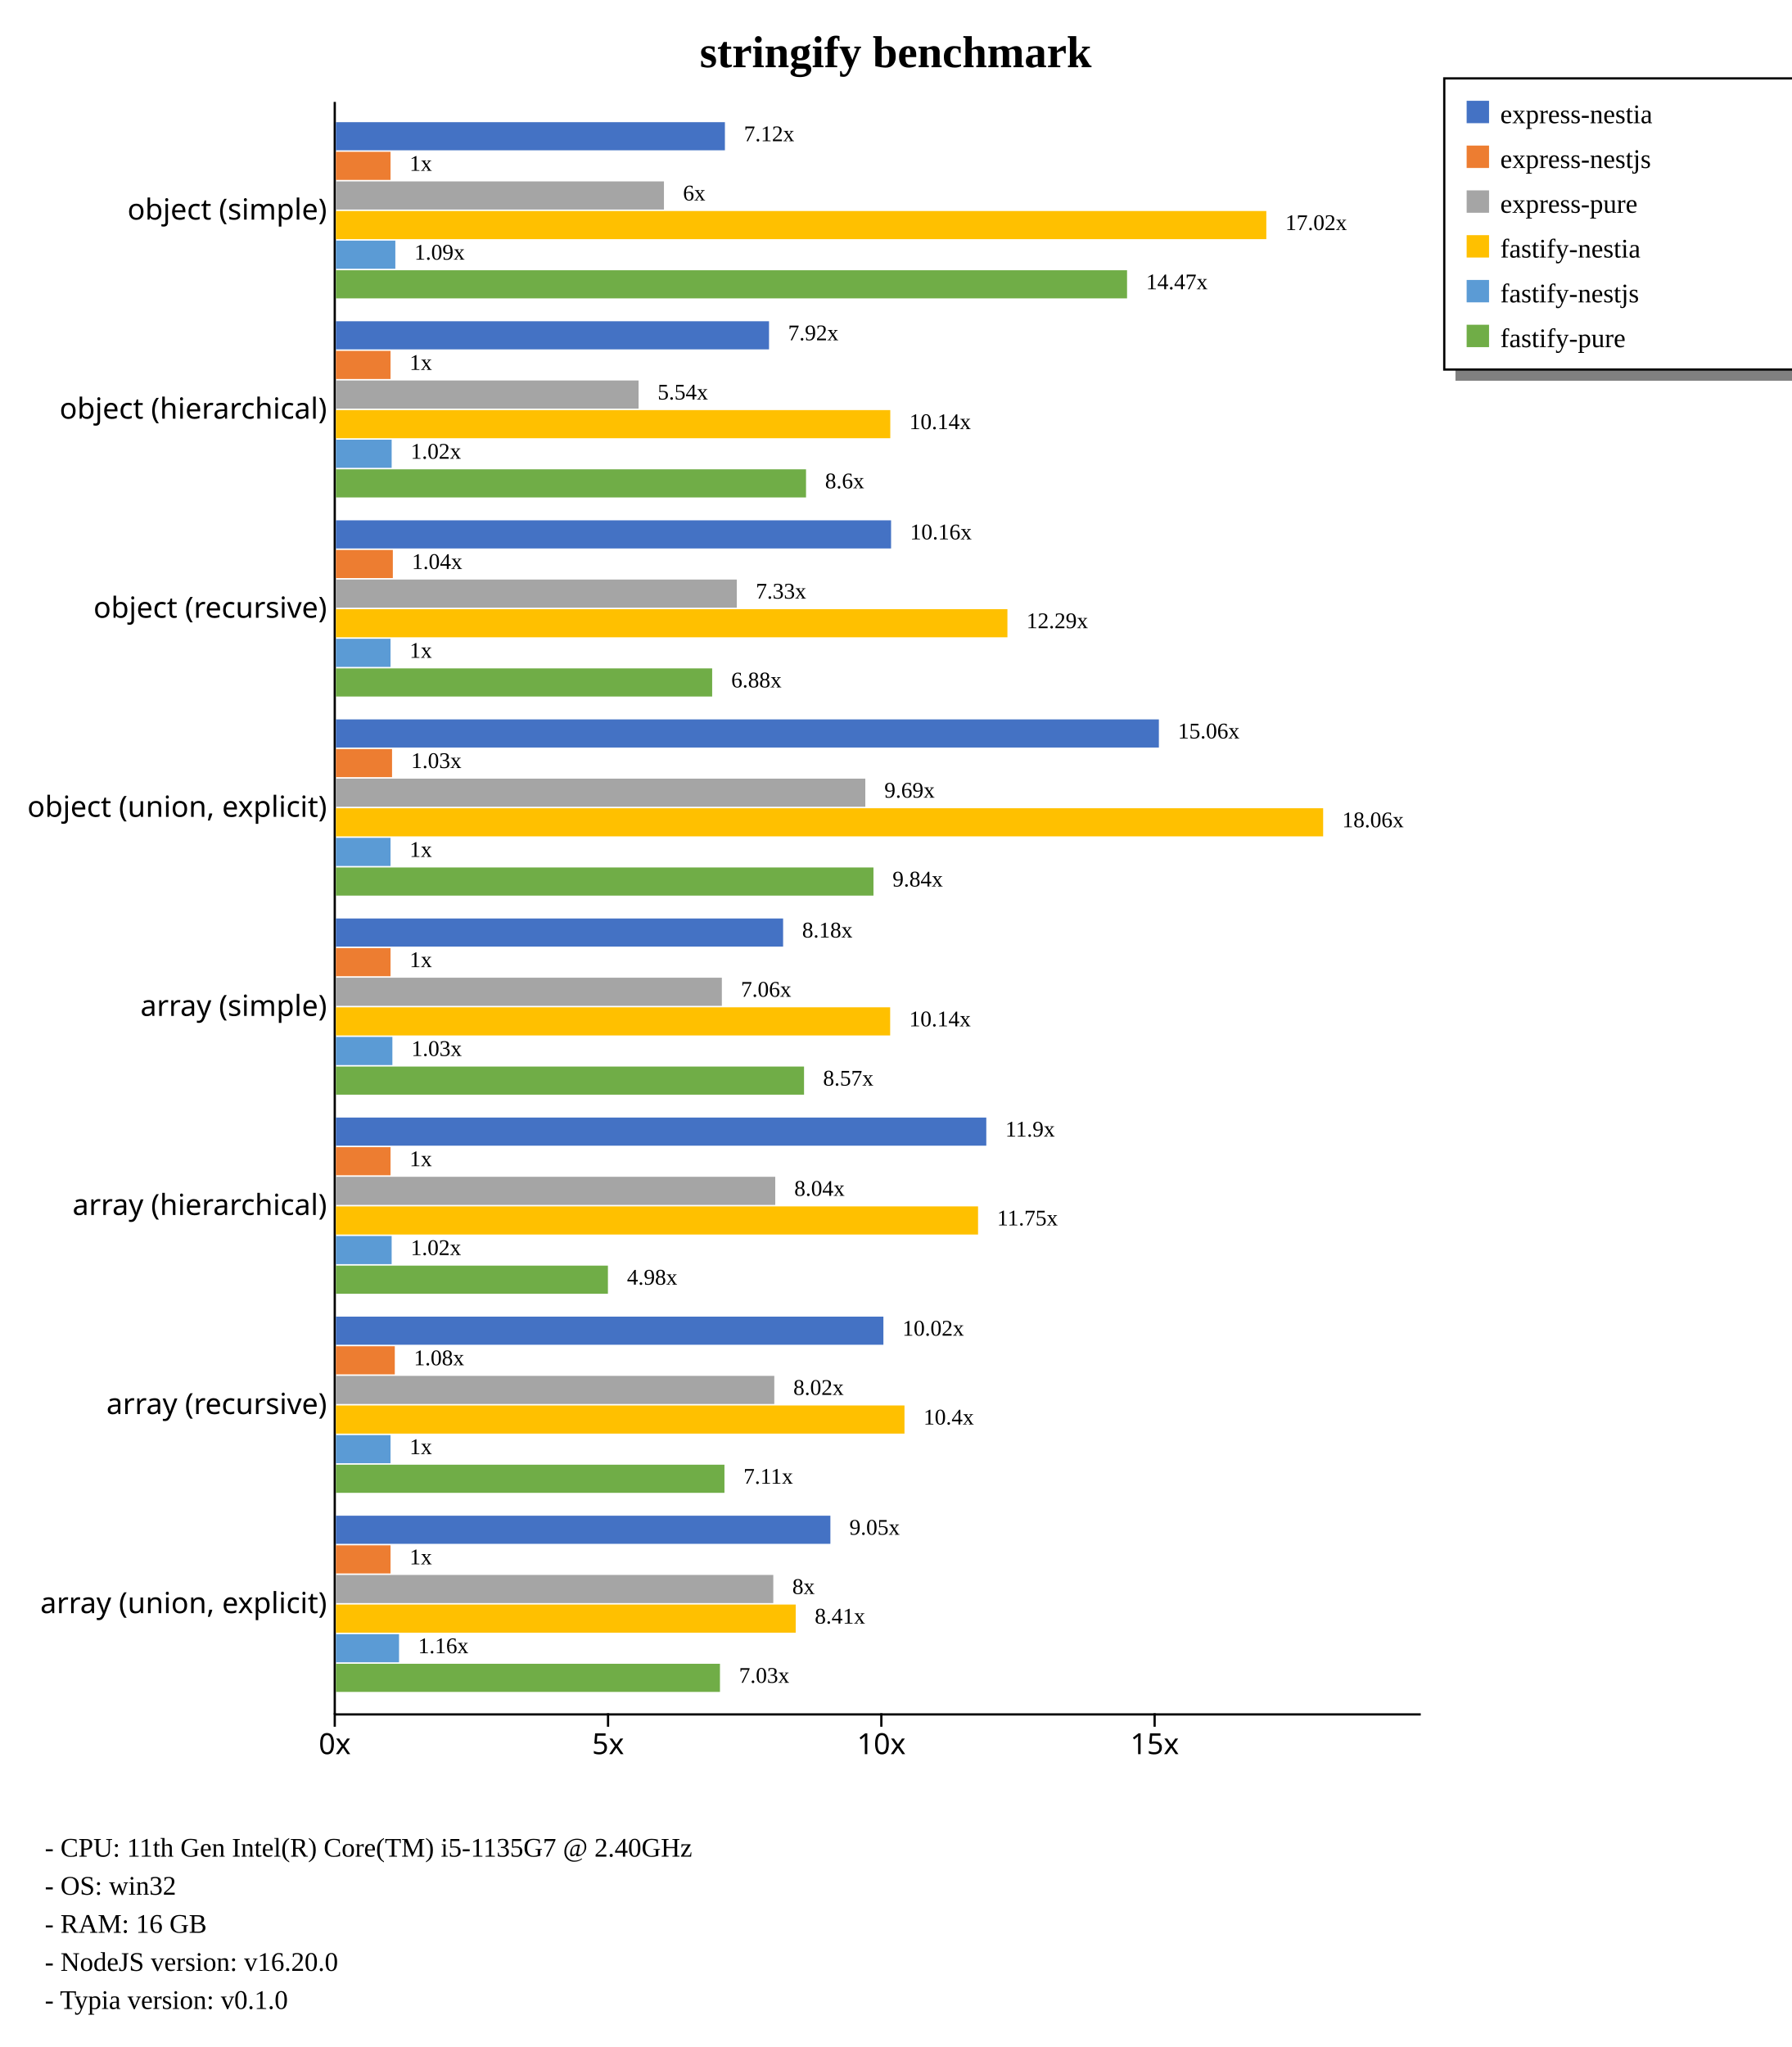
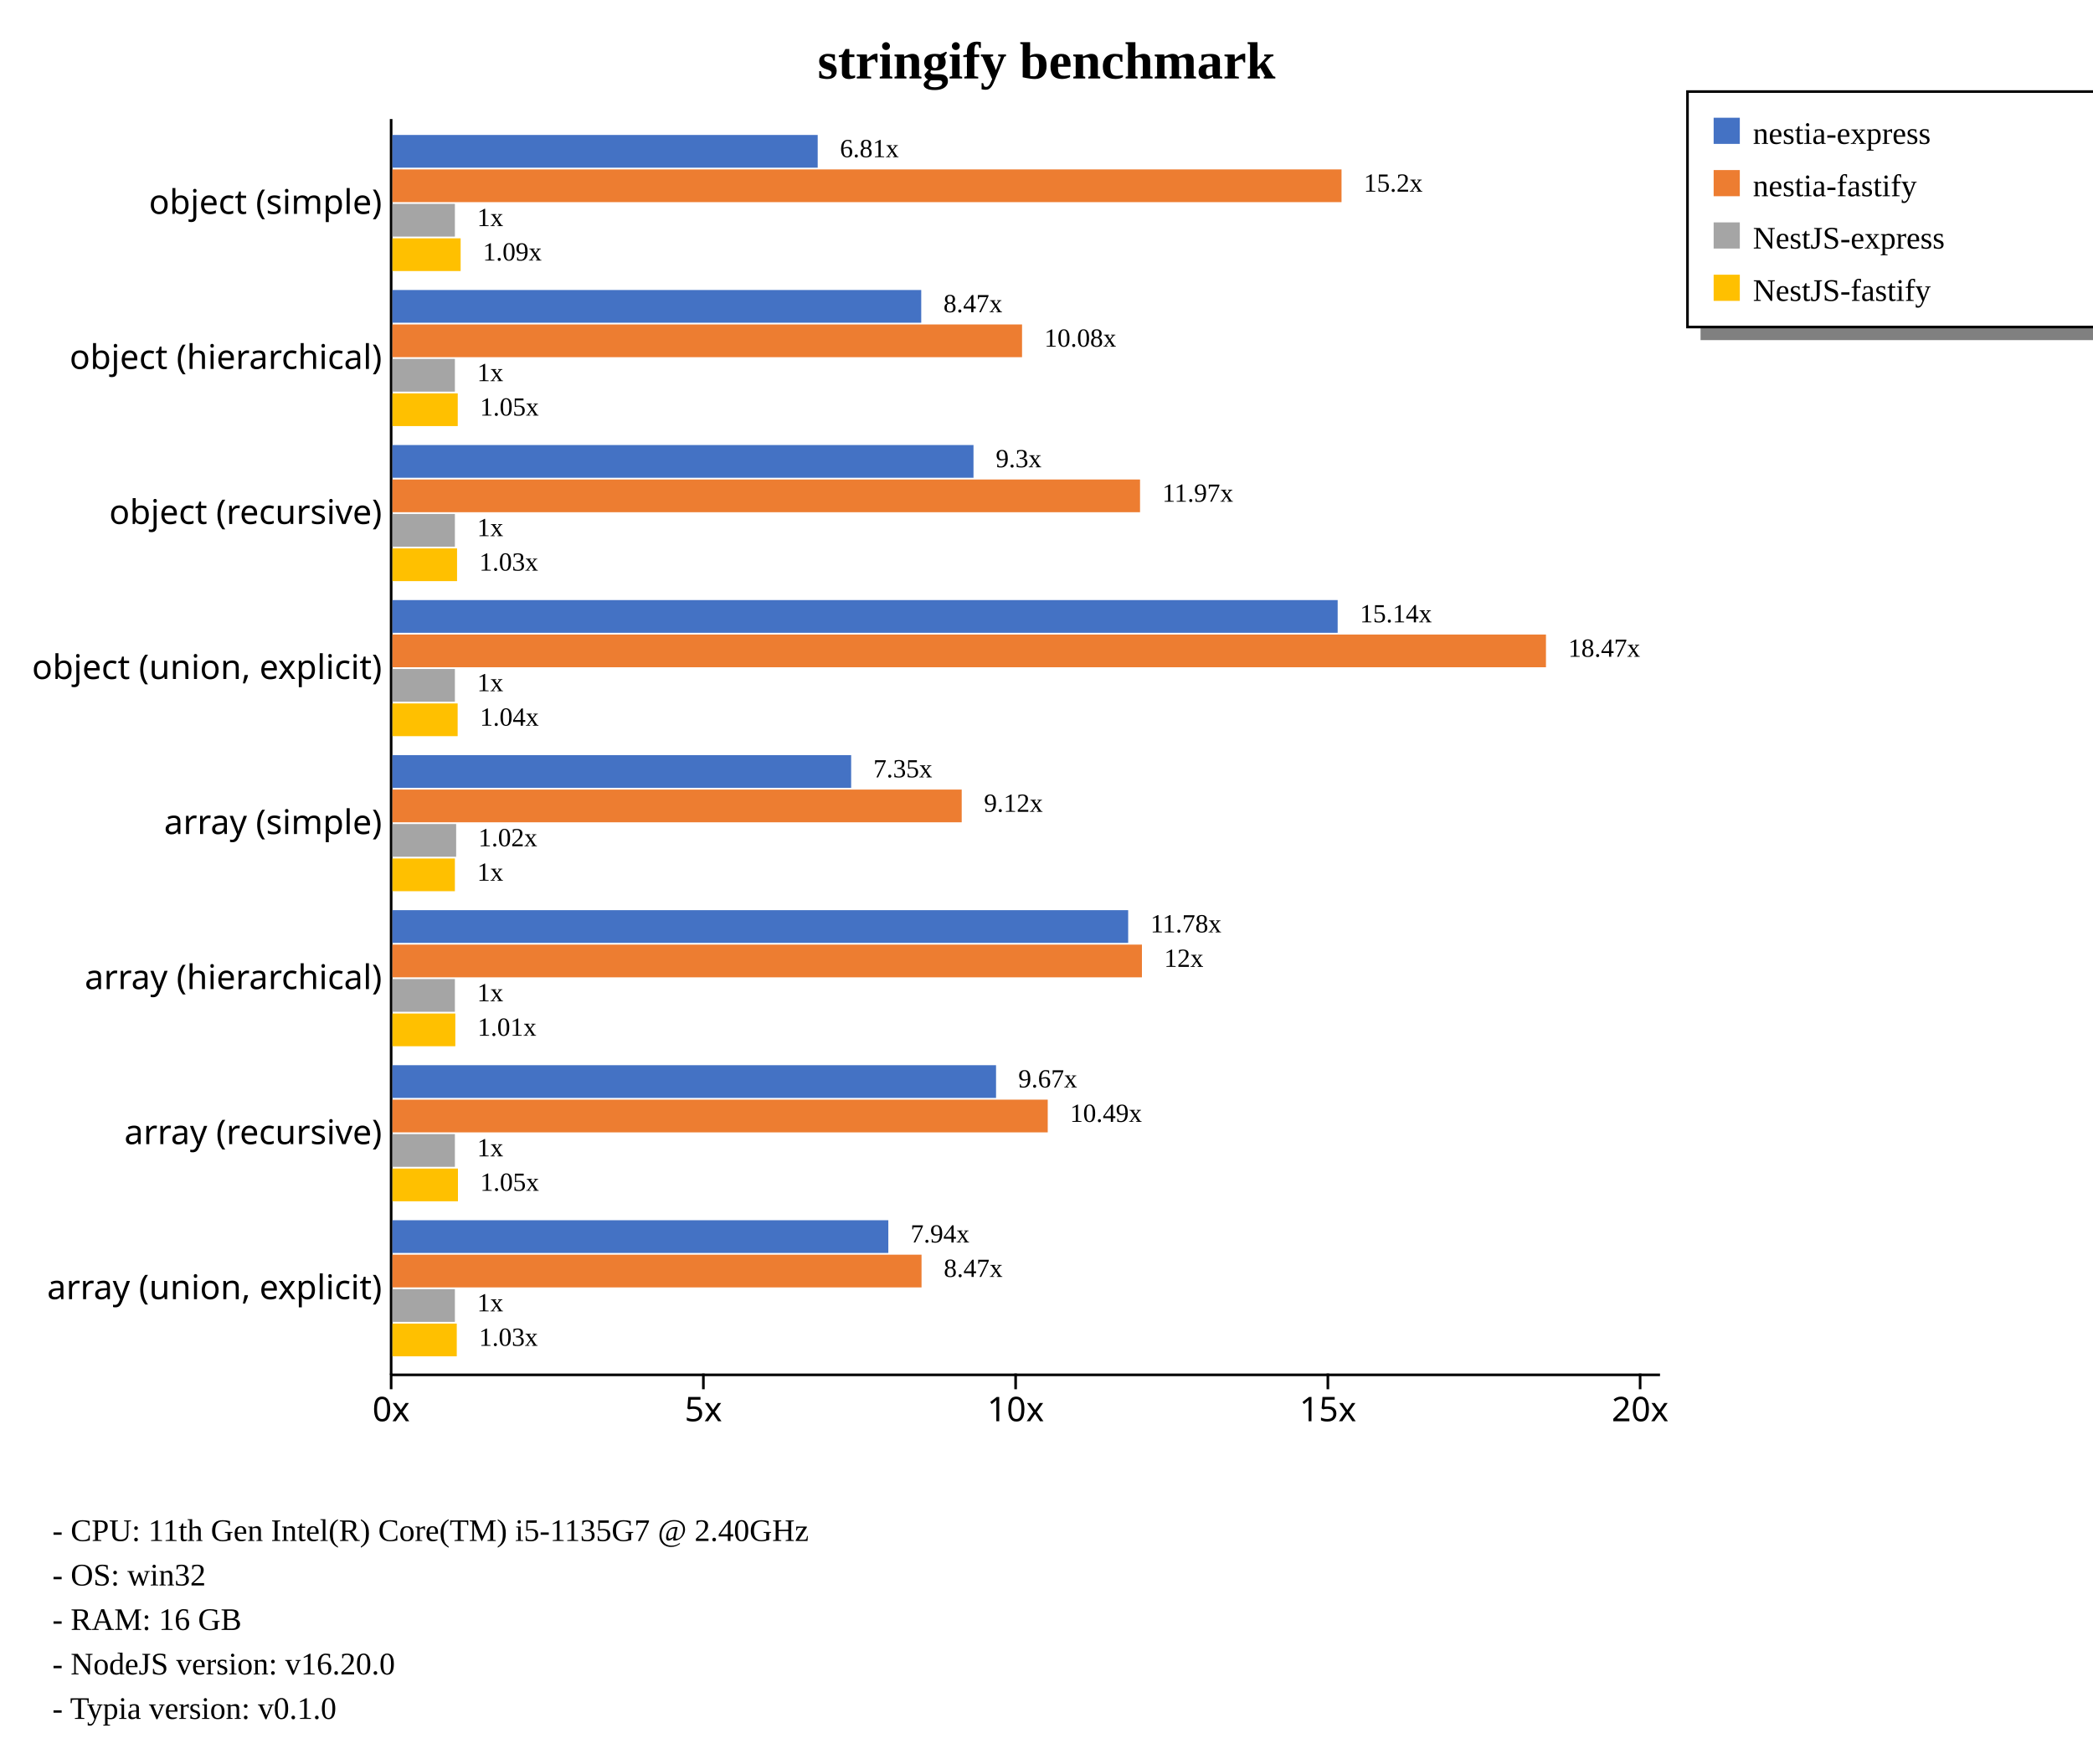
- <svg xmlns="http://www.w3.org/2000/svg" width="800" height="914" style="background-color: white;">
+ <svg xmlns="http://www.w3.org/2000/svg" width="800" height="674" style="background-color: white;">
  <g class="y axis" transform="translate(149,45)" fill="none" font-size="10" font-family="sans-serif" text-anchor="end" style="font-size: 13px;">
-     <path class="domain" stroke="currentColor" d="M0.5,0.5V720.5" />
-     <g class="tick" opacity="1" transform="translate(0,48.88889)" style="font-size: 13px;">
+     <path class="domain" stroke="currentColor" d="M0.5,0.5V480.5" />
+     <g class="tick" opacity="1" transform="translate(0,32.59259)" style="font-size: 13px;">
      <line stroke="currentColor" x2="0" />
      <text fill="currentColor" x="-3" dy="0.32em">object (simple)    </text>
    </g>
-     <g class="tick" opacity="1" transform="translate(0,137.7778)" style="font-size: 13px;">
+     <g class="tick" opacity="1" transform="translate(0,91.85185)" style="font-size: 13px;">
      <line stroke="currentColor" x2="0" />
      <text fill="currentColor" x="-3" dy="0.32em">object (hierarchical)    </text>
    </g>
-     <g class="tick" opacity="1" transform="translate(0,226.6667)" style="font-size: 13px;">
+     <g class="tick" opacity="1" transform="translate(0,151.1111)" style="font-size: 13px;">
      <line stroke="currentColor" x2="0" />
      <text fill="currentColor" x="-3" dy="0.32em">object (recursive)    </text>
    </g>
-     <g class="tick" opacity="1" transform="translate(0,315.5556)" style="font-size: 13px;">
+     <g class="tick" opacity="1" transform="translate(0,210.3704)" style="font-size: 13px;">
      <line stroke="currentColor" x2="0" />
      <text fill="currentColor" x="-3" dy="0.32em">object (union, explicit)    </text>
    </g>
-     <g class="tick" opacity="1" transform="translate(0,404.4444)" style="font-size: 13px;">
+     <g class="tick" opacity="1" transform="translate(0,269.6296)" style="font-size: 13px;">
      <line stroke="currentColor" x2="0" />
      <text fill="currentColor" x="-3" dy="0.32em">array (simple)    </text>
    </g>
-     <g class="tick" opacity="1" transform="translate(0,493.3333)" style="font-size: 13px;">
+     <g class="tick" opacity="1" transform="translate(0,328.8889)" style="font-size: 13px;">
      <line stroke="currentColor" x2="0" />
      <text fill="currentColor" x="-3" dy="0.32em">array (hierarchical)    </text>
    </g>
-     <g class="tick" opacity="1" transform="translate(0,582.2222)" style="font-size: 13px;">
+     <g class="tick" opacity="1" transform="translate(0,388.1481)" style="font-size: 13px;">
      <line stroke="currentColor" x2="0" />
      <text fill="currentColor" x="-3" dy="0.32em">array (recursive)    </text>
    </g>
-     <g class="tick" opacity="1" transform="translate(0,671.1111)" style="font-size: 13px;">
+     <g class="tick" opacity="1" transform="translate(0,447.4074)" style="font-size: 13px;">
      <line stroke="currentColor" x2="0" />
      <text fill="currentColor" x="-3" dy="0.32em">array (union, explicit)    </text>
    </g>
  </g>
-   <g class="x axis" transform="translate(149,765)" fill="none" font-size="10" font-family="sans-serif" text-anchor="middle" style="font-size: 13px;">
+   <g class="x axis" transform="translate(149,525)" fill="none" font-size="10" font-family="sans-serif" text-anchor="middle" style="font-size: 13px;">
    <path class="domain" stroke="currentColor" d="M0.5,0.5H485.5" />
    <g class="tick" opacity="1" transform="translate(0.5,0)" style="font-size: 13px;">
      <line stroke="currentColor" y2="6" />
      <text fill="currentColor" y="9" dy="0.71em">0x</text>
    </g>
-     <g class="tick" opacity="1" transform="translate(122.5502,0)" style="font-size: 13px;">
+     <g class="tick" opacity="1" transform="translate(119.8496,0)" style="font-size: 13px;">
      <line stroke="currentColor" y2="6" />
      <text fill="currentColor" y="9" dy="0.71em">5x</text>
    </g>
-     <g class="tick" opacity="1" transform="translate(244.6005,0)" style="font-size: 13px;">
+     <g class="tick" opacity="1" transform="translate(239.1991,0)" style="font-size: 13px;">
      <line stroke="currentColor" y2="6" />
      <text fill="currentColor" y="9" dy="0.71em">10x</text>
    </g>
-     <g class="tick" opacity="1" transform="translate(366.6507,0)" style="font-size: 13px;">
+     <g class="tick" opacity="1" transform="translate(358.5487,0)" style="font-size: 13px;">
      <line stroke="currentColor" y2="6" />
      <text fill="currentColor" y="9" dy="0.71em">15x</text>
    </g>
+     <g class="tick" opacity="1" transform="translate(477.8982,0)" style="font-size: 13px;">
+       <line stroke="currentColor" y2="6" />
+       <text fill="currentColor" y="9" dy="0.71em">20x</text>
+     </g>
  </g>
  <text transform="translate(400, 30)" style="text-anchor: middle; font-size: 20px; font-weight: bold;">stringify benchmark</text>
-   <rect x="650" y="165" width="230" height="5" fill="gray" />
-   <rect x="645" y="35" width="230" height="130" fill="none" stroke="black" />
+   <rect x="650" y="125" width="230" height="5" fill="gray" />
+   <rect x="645" y="35" width="230" height="90" fill="none" stroke="black" />
  <rect x="655" y="45" width="10" height="10" style="fill: #4472c4;" />
-   <text x="670" y="55" style="font-size: 12px;">express-nestia</text>
+   <text x="670" y="55" style="font-size: 12px;">nestia-express</text>
  <rect x="655" y="65" width="10" height="10" style="fill: #ed7d31;" />
-   <text x="670" y="75" style="font-size: 12px;">express-nestjs</text>
+   <text x="670" y="75" style="font-size: 12px;">nestia-fastify</text>
  <rect x="655" y="85" width="10" height="10" style="fill: #a5a5a5;" />
-   <text x="670" y="95" style="font-size: 12px;">express-pure</text>
+   <text x="670" y="95" style="font-size: 12px;">NestJS-express</text>
  <rect x="655" y="105" width="10" height="10" style="fill: #ffc000;" />
-   <text x="670" y="115" style="font-size: 12px;">fastify-nestia</text>
-   <rect x="655" y="125" width="10" height="10" style="fill: #5b9bd5;" />
-   <text x="670" y="135" style="font-size: 12px;">fastify-nestjs</text>
-   <rect x="655" y="145" width="10" height="10" style="fill: #70ad47;" />
-   <text x="670" y="155" style="font-size: 12px;">fastify-pure</text>
-   <text x="20" y="829" style="font-size: 12px;">  - CPU: 11th Gen Intel(R) Core(TM) i5-1135G7 @ 2.40GHz</text>
-   <text x="20" y="846" style="font-size: 12px;">  - OS: win32</text>
-   <text x="20" y="863" style="font-size: 12px;">  - RAM: 16 GB</text>
-   <text x="20" y="880" style="font-size: 12px;">  - NodeJS version: v16.20.0</text>
-   <text x="20" y="897" style="font-size: 12px;">  - Typia version: v0.1.0</text>
+   <text x="670" y="115" style="font-size: 12px;">NestJS-fastify</text>
+   <text x="20" y="589" style="font-size: 12px;">  - CPU: 11th Gen Intel(R) Core(TM) i5-1135G7 @ 2.40GHz</text>
+   <text x="20" y="606" style="font-size: 12px;">  - OS: win32</text>
+   <text x="20" y="623" style="font-size: 12px;">  - RAM: 16 GB</text>
+   <text x="20" y="640" style="font-size: 12px;">  - NodeJS version: v16.20.0</text>
+   <text x="20" y="657" style="font-size: 12px;">  - Typia version: v0.1.0</text>
  <g style="font-size: 13px;">
    <g style="font-size: 13px;">
-       <rect x="150" y="54.55" width="173.743" height="12.562" fill="#4472c4" />
-       <rect x="150" y="67.773" width="24.41" height="12.562" fill="#ed7d31" />
-       <rect x="150" y="80.996" width="146.516" height="12.562" fill="#a5a5a5" />
-       <rect x="150" y="94.219" width="415.527" height="12.562" fill="#ffc000" />
-       <rect x="150" y="107.443" width="26.556" height="12.562" fill="#5b9bd5" />
-       <rect x="150" y="120.666" width="353.334" height="12.562" fill="#70ad47" />
-       <text class="label" x="332.243" y="63.05" font-size="10px">7.12x</text>
-       <text class="label" x="182.91" y="76.273" font-size="10px">1x</text>
-       <text class="label" x="305.016" y="89.496" font-size="10px">6x</text>
-       <text class="label" x="574.027" y="102.719" font-size="10px">17.02x</text>
-       <text class="label" x="185.056" y="115.943" font-size="10px">1.09x</text>
-       <text class="label" x="511.834" y="129.166" font-size="10px">14.47x</text>
-       <text class="label" x="328.743" y="64.55" font-size="8px" />
-       <text class="label" x="179.41" y="77.773" font-size="8px" />
-       <text class="label" x="301.516" y="90.996" font-size="8px" />
-       <text class="label" x="570.527" y="104.219" font-size="8px" />
-       <text class="label" x="181.556" y="117.443" font-size="8px" />
-       <text class="label" x="508.334" y="130.666" font-size="8px" />
+       <rect x="150" y="51.584" width="162.545" height="12.51" fill="#4472c4" />
+       <rect x="150" y="64.753" width="362.767" height="12.51" fill="#ed7d31" />
+       <rect x="150" y="77.922" width="23.87" height="12.51" fill="#a5a5a5" />
+       <rect x="150" y="91.091" width="26.068" height="12.51" fill="#ffc000" />
+       <text class="label" x="321.045" y="60.084" font-size="10px">6.81x</text>
+       <text class="label" x="521.267" y="73.253" font-size="10px">15.2x</text>
+       <text class="label" x="182.37" y="86.422" font-size="10px">1x</text>
+       <text class="label" x="184.568" y="99.591" font-size="10px">1.09x</text>
+       <text class="label" x="317.545" y="61.584" font-size="8px" />
+       <text class="label" x="517.767" y="74.753" font-size="8px" />
+       <text class="label" x="178.87" y="87.922" font-size="8px" />
+       <text class="label" x="181.068" y="101.091" font-size="8px" />
    </g>
    <g style="font-size: 13px;">
-       <rect x="150" y="143.439" width="193.443" height="12.562" fill="#4472c4" />
-       <rect x="150" y="156.662" width="24.41" height="12.562" fill="#ed7d31" />
-       <rect x="150" y="169.885" width="135.185" height="12.562" fill="#a5a5a5" />
-       <rect x="150" y="183.108" width="247.593" height="12.562" fill="#ffc000" />
-       <rect x="150" y="196.331" width="24.913" height="12.562" fill="#5b9bd5" />
-       <rect x="150" y="209.555" width="209.967" height="12.562" fill="#70ad47" />
-       <text class="label" x="351.943" y="151.939" font-size="10px">7.92x</text>
-       <text class="label" x="182.91" y="165.162" font-size="10px">1x</text>
-       <text class="label" x="293.685" y="178.385" font-size="10px">5.54x</text>
-       <text class="label" x="406.093" y="191.608" font-size="10px">10.14x</text>
-       <text class="label" x="183.413" y="204.831" font-size="10px">1.02x</text>
-       <text class="label" x="368.467" y="218.055" font-size="10px">8.6x</text>
-       <text class="label" x="348.443" y="153.439" font-size="8px" />
-       <text class="label" x="179.41" y="166.662" font-size="8px" />
-       <text class="label" x="290.185" y="179.885" font-size="8px" />
-       <text class="label" x="402.593" y="193.108" font-size="8px" />
-       <text class="label" x="179.913" y="206.331" font-size="8px" />
-       <text class="label" x="364.967" y="219.555" font-size="8px" />
+       <rect x="150" y="110.844" width="202.119" height="12.51" fill="#4472c4" />
+       <rect x="150" y="124.012" width="240.655" height="12.51" fill="#ed7d31" />
+       <rect x="150" y="137.181" width="23.87" height="12.51" fill="#a5a5a5" />
+       <rect x="150" y="150.35" width="24.961" height="12.51" fill="#ffc000" />
+       <text class="label" x="360.619" y="119.344" font-size="10px">8.47x</text>
+       <text class="label" x="399.155" y="132.512" font-size="10px">10.08x</text>
+       <text class="label" x="182.37" y="145.681" font-size="10px">1x</text>
+       <text class="label" x="183.461" y="158.85" font-size="10px">1.05x</text>
+       <text class="label" x="357.119" y="120.844" font-size="8px" />
+       <text class="label" x="395.655" y="134.012" font-size="8px" />
+       <text class="label" x="178.87" y="147.181" font-size="8px" />
+       <text class="label" x="179.961" y="160.35" font-size="8px" />
    </g>
    <g style="font-size: 13px;">
-       <rect x="150" y="232.328" width="247.95" height="12.562" fill="#4472c4" />
-       <rect x="150" y="245.551" width="25.439" height="12.562" fill="#ed7d31" />
-       <rect x="150" y="258.774" width="179.045" height="12.562" fill="#a5a5a5" />
-       <rect x="150" y="271.997" width="299.909" height="12.562" fill="#ffc000" />
-       <rect x="150" y="285.22" width="24.41" height="12.562" fill="#5b9bd5" />
-       <rect x="150" y="298.444" width="168.049" height="12.562" fill="#70ad47" />
-       <text class="label" x="406.45" y="240.828" font-size="10px">10.16x</text>
-       <text class="label" x="183.939" y="254.051" font-size="10px">1.04x</text>
-       <text class="label" x="337.545" y="267.274" font-size="10px">7.33x</text>
-       <text class="label" x="458.409" y="280.497" font-size="10px">12.29x</text>
-       <text class="label" x="182.91" y="293.72" font-size="10px">1x</text>
-       <text class="label" x="326.549" y="306.944" font-size="10px">6.88x</text>
-       <text class="label" x="402.95" y="242.328" font-size="8px" />
-       <text class="label" x="180.439" y="255.551" font-size="8px" />
-       <text class="label" x="334.045" y="268.774" font-size="8px" />
-       <text class="label" x="454.909" y="281.997" font-size="8px" />
-       <text class="label" x="179.41" y="295.22" font-size="8px" />
-       <text class="label" x="323.049" y="308.444" font-size="8px" />
+       <rect x="150" y="170.103" width="222.096" height="12.51" fill="#4472c4" />
+       <rect x="150" y="183.272" width="285.752" height="12.51" fill="#ed7d31" />
+       <rect x="150" y="196.44" width="23.87" height="12.51" fill="#a5a5a5" />
+       <rect x="150" y="209.609" width="24.696" height="12.51" fill="#ffc000" />
+       <text class="label" x="380.596" y="178.603" font-size="10px">9.3x</text>
+       <text class="label" x="444.252" y="191.772" font-size="10px">11.97x</text>
+       <text class="label" x="182.37" y="204.94" font-size="10px">1x</text>
+       <text class="label" x="183.196" y="218.109" font-size="10px">1.03x</text>
+       <text class="label" x="377.096" y="180.103" font-size="8px" />
+       <text class="label" x="440.752" y="193.272" font-size="8px" />
+       <text class="label" x="178.87" y="206.44" font-size="8px" />
+       <text class="label" x="179.696" y="219.609" font-size="8px" />
    </g>
    <g style="font-size: 13px;">
-       <rect x="150" y="321.217" width="367.553" height="12.562" fill="#4472c4" />
-       <rect x="150" y="334.44" width="25.086" height="12.562" fill="#ed7d31" />
-       <rect x="150" y="347.663" width="236.444" height="12.562" fill="#a5a5a5" />
-       <rect x="150" y="360.886" width="440.909" height="12.562" fill="#ffc000" />
-       <rect x="150" y="374.109" width="24.41" height="12.562" fill="#5b9bd5" />
-       <rect x="150" y="387.332" width="240.084" height="12.562" fill="#70ad47" />
-       <text class="label" x="526.053" y="329.717" font-size="10px">15.06x</text>
-       <text class="label" x="183.586" y="342.94" font-size="10px">1.03x</text>
-       <text class="label" x="394.944" y="356.163" font-size="10px">9.69x</text>
-       <text class="label" x="599.409" y="369.386" font-size="10px">18.06x</text>
-       <text class="label" x="182.91" y="382.609" font-size="10px">1x</text>
-       <text class="label" x="398.584" y="395.832" font-size="10px">9.84x</text>
-       <text class="label" x="522.553" y="331.217" font-size="8px" />
-       <text class="label" x="180.086" y="344.44" font-size="8px" />
-       <text class="label" x="391.444" y="357.663" font-size="8px" />
-       <text class="label" x="595.909" y="370.886" font-size="8px" />
-       <text class="label" x="179.41" y="384.109" font-size="8px" />
-       <text class="label" x="395.084" y="397.332" font-size="8px" />
+       <rect x="150" y="229.362" width="361.291" height="12.51" fill="#4472c4" />
+       <rect x="150" y="242.531" width="440.909" height="12.51" fill="#ed7d31" />
+       <rect x="150" y="255.7" width="23.87" height="12.51" fill="#a5a5a5" />
+       <rect x="150" y="268.868" width="24.925" height="12.51" fill="#ffc000" />
+       <text class="label" x="519.791" y="237.862" font-size="10px">15.14x</text>
+       <text class="label" x="599.409" y="251.031" font-size="10px">18.47x</text>
+       <text class="label" x="182.37" y="264.2" font-size="10px">1x</text>
+       <text class="label" x="183.425" y="277.368" font-size="10px">1.04x</text>
+       <text class="label" x="516.291" y="239.362" font-size="8px" />
+       <text class="label" x="595.909" y="252.531" font-size="8px" />
+       <text class="label" x="178.87" y="265.7" font-size="8px" />
+       <text class="label" x="179.925" y="278.868" font-size="8px" />
    </g>
    <g style="font-size: 13px;">
-       <rect x="150" y="410.106" width="199.732" height="12.562" fill="#4472c4" />
-       <rect x="150" y="423.329" width="24.41" height="12.562" fill="#ed7d31" />
-       <rect x="150" y="436.552" width="172.376" height="12.562" fill="#a5a5a5" />
-       <rect x="150" y="449.775" width="247.541" height="12.562" fill="#ffc000" />
-       <rect x="150" y="462.998" width="25.236" height="12.562" fill="#5b9bd5" />
-       <rect x="150" y="476.221" width="209.079" height="12.562" fill="#70ad47" />
-       <text class="label" x="358.232" y="418.606" font-size="10px">8.18x</text>
-       <text class="label" x="182.91" y="431.829" font-size="10px">1x</text>
-       <text class="label" x="330.876" y="445.052" font-size="10px">7.06x</text>
-       <text class="label" x="406.041" y="458.275" font-size="10px">10.14x</text>
-       <text class="label" x="183.736" y="471.498" font-size="10px">1.03x</text>
-       <text class="label" x="367.579" y="484.721" font-size="10px">8.57x</text>
-       <text class="label" x="354.732" y="420.106" font-size="8px" />
-       <text class="label" x="179.41" y="433.329" font-size="8px" />
-       <text class="label" x="327.376" y="446.552" font-size="8px" />
-       <text class="label" x="402.541" y="459.775" font-size="8px" />
-       <text class="label" x="180.236" y="472.998" font-size="8px" />
-       <text class="label" x="364.079" y="486.221" font-size="8px" />
+       <rect x="150" y="288.621" width="175.332" height="12.51" fill="#4472c4" />
+       <rect x="150" y="301.79" width="217.589" height="12.51" fill="#ed7d31" />
+       <rect x="150" y="314.959" width="24.353" height="12.51" fill="#a5a5a5" />
+       <rect x="150" y="328.128" width="23.87" height="12.51" fill="#ffc000" />
+       <text class="label" x="333.832" y="297.121" font-size="10px">7.35x</text>
+       <text class="label" x="376.089" y="310.29" font-size="10px">9.12x</text>
+       <text class="label" x="182.853" y="323.459" font-size="10px">1.02x</text>
+       <text class="label" x="182.37" y="336.628" font-size="10px">1x</text>
+       <text class="label" x="330.332" y="298.621" font-size="8px" />
+       <text class="label" x="372.589" y="311.79" font-size="8px" />
+       <text class="label" x="179.353" y="324.959" font-size="8px" />
+       <text class="label" x="178.87" y="338.128" font-size="8px" />
    </g>
    <g style="font-size: 13px;">
-       <rect x="150" y="498.994" width="290.474" height="12.562" fill="#4472c4" />
-       <rect x="150" y="512.218" width="24.41" height="12.562" fill="#ed7d31" />
-       <rect x="150" y="525.441" width="196.225" height="12.562" fill="#a5a5a5" />
-       <rect x="150" y="538.664" width="286.792" height="12.562" fill="#ffc000" />
-       <rect x="150" y="551.887" width="24.91" height="12.562" fill="#5b9bd5" />
-       <rect x="150" y="565.11" width="121.495" height="12.562" fill="#70ad47" />
-       <text class="label" x="448.974" y="507.494" font-size="10px">11.9x</text>
-       <text class="label" x="182.91" y="520.718" font-size="10px">1x</text>
-       <text class="label" x="354.725" y="533.941" font-size="10px">8.04x</text>
-       <text class="label" x="445.292" y="547.164" font-size="10px">11.75x</text>
-       <text class="label" x="183.41" y="560.387" font-size="10px">1.02x</text>
-       <text class="label" x="279.995" y="573.61" font-size="10px">4.98x</text>
-       <text class="label" x="445.474" y="508.994" font-size="8px" />
-       <text class="label" x="179.41" y="522.218" font-size="8px" />
-       <text class="label" x="351.225" y="535.441" font-size="8px" />
-       <text class="label" x="441.792" y="548.664" font-size="8px" />
-       <text class="label" x="179.91" y="561.887" font-size="8px" />
-       <text class="label" x="276.495" y="575.11" font-size="8px" />
+       <rect x="150" y="347.881" width="281.218" height="12.51" fill="#4472c4" />
+       <rect x="150" y="361.049" width="286.477" height="12.51" fill="#ed7d31" />
+       <rect x="150" y="374.218" width="23.87" height="12.51" fill="#a5a5a5" />
+       <rect x="150" y="387.387" width="24.031" height="12.51" fill="#ffc000" />
+       <text class="label" x="439.718" y="356.381" font-size="10px">11.78x</text>
+       <text class="label" x="444.977" y="369.549" font-size="10px">12x</text>
+       <text class="label" x="182.37" y="382.718" font-size="10px">1x</text>
+       <text class="label" x="182.531" y="395.887" font-size="10px">1.01x</text>
+       <text class="label" x="436.218" y="357.881" font-size="8px" />
+       <text class="label" x="441.477" y="371.049" font-size="8px" />
+       <text class="label" x="178.87" y="384.218" font-size="8px" />
+       <text class="label" x="179.031" y="397.387" font-size="8px" />
    </g>
    <g style="font-size: 13px;">
-       <rect x="150" y="587.883" width="244.523" height="12.562" fill="#4472c4" />
-       <rect x="150" y="601.107" width="26.313" height="12.562" fill="#ed7d31" />
-       <rect x="150" y="614.33" width="195.798" height="12.562" fill="#a5a5a5" />
-       <rect x="150" y="627.553" width="253.936" height="12.562" fill="#ffc000" />
-       <rect x="150" y="640.776" width="24.41" height="12.562" fill="#5b9bd5" />
-       <rect x="150" y="653.999" width="173.536" height="12.562" fill="#70ad47" />
-       <text class="label" x="403.023" y="596.383" font-size="10px">10.02x</text>
-       <text class="label" x="184.813" y="609.607" font-size="10px">1.08x</text>
-       <text class="label" x="354.298" y="622.83" font-size="10px">8.02x</text>
-       <text class="label" x="412.436" y="636.053" font-size="10px">10.4x</text>
-       <text class="label" x="182.91" y="649.276" font-size="10px">1x</text>
-       <text class="label" x="332.036" y="662.499" font-size="10px">7.11x</text>
-       <text class="label" x="399.523" y="597.883" font-size="8px" />
-       <text class="label" x="181.313" y="611.107" font-size="8px" />
-       <text class="label" x="350.798" y="624.33" font-size="8px" />
-       <text class="label" x="408.936" y="637.553" font-size="8px" />
-       <text class="label" x="179.41" y="650.776" font-size="8px" />
-       <text class="label" x="328.536" y="663.999" font-size="8px" />
+       <rect x="150" y="407.14" width="230.715" height="12.51" fill="#4472c4" />
+       <rect x="150" y="420.309" width="250.471" height="12.51" fill="#ed7d31" />
+       <rect x="150" y="433.477" width="23.87" height="12.51" fill="#a5a5a5" />
+       <rect x="150" y="446.646" width="25.043" height="12.51" fill="#ffc000" />
+       <text class="label" x="389.215" y="415.64" font-size="10px">9.67x</text>
+       <text class="label" x="408.971" y="428.809" font-size="10px">10.49x</text>
+       <text class="label" x="182.37" y="441.977" font-size="10px">1x</text>
+       <text class="label" x="183.543" y="455.146" font-size="10px">1.05x</text>
+       <text class="label" x="385.715" y="417.14" font-size="8px" />
+       <text class="label" x="405.471" y="430.309" font-size="8px" />
+       <text class="label" x="178.87" y="443.477" font-size="8px" />
+       <text class="label" x="180.043" y="456.646" font-size="8px" />
    </g>
    <g style="font-size: 13px;">
-       <rect x="150" y="676.772" width="220.847" height="12.562" fill="#4472c4" />
-       <rect x="150" y="689.995" width="24.41" height="12.562" fill="#ed7d31" />
-       <rect x="150" y="703.219" width="195.347" height="12.562" fill="#a5a5a5" />
-       <rect x="150" y="716.442" width="205.363" height="12.562" fill="#ffc000" />
-       <rect x="150" y="729.665" width="28.209" height="12.562" fill="#5b9bd5" />
-       <rect x="150" y="742.888" width="171.531" height="12.562" fill="#70ad47" />
-       <text class="label" x="379.347" y="685.272" font-size="10px">9.05x</text>
-       <text class="label" x="182.91" y="698.495" font-size="10px">1x</text>
-       <text class="label" x="353.847" y="711.719" font-size="10px">8x</text>
-       <text class="label" x="363.863" y="724.942" font-size="10px">8.41x</text>
-       <text class="label" x="186.709" y="738.165" font-size="10px">1.16x</text>
-       <text class="label" x="330.031" y="751.388" font-size="10px">7.03x</text>
-       <text class="label" x="375.847" y="686.772" font-size="8px" />
-       <text class="label" x="179.41" y="699.995" font-size="8px" />
-       <text class="label" x="350.347" y="713.219" font-size="8px" />
-       <text class="label" x="360.363" y="726.442" font-size="8px" />
-       <text class="label" x="183.209" y="739.665" font-size="8px" />
-       <text class="label" x="326.531" y="752.888" font-size="8px" />
+       <rect x="150" y="466.399" width="189.542" height="12.51" fill="#4472c4" />
+       <rect x="150" y="479.568" width="202.236" height="12.51" fill="#ed7d31" />
+       <rect x="150" y="492.737" width="23.87" height="12.51" fill="#a5a5a5" />
+       <rect x="150" y="505.905" width="24.588" height="12.51" fill="#ffc000" />
+       <text class="label" x="348.042" y="474.899" font-size="10px">7.94x</text>
+       <text class="label" x="360.736" y="488.068" font-size="10px">8.47x</text>
+       <text class="label" x="182.37" y="501.237" font-size="10px">1x</text>
+       <text class="label" x="183.088" y="514.405" font-size="10px">1.03x</text>
+       <text class="label" x="344.542" y="476.399" font-size="8px" />
+       <text class="label" x="357.236" y="489.568" font-size="8px" />
+       <text class="label" x="178.87" y="502.737" font-size="8px" />
+       <text class="label" x="179.588" y="515.905" font-size="8px" />
    </g>
  </g>
</svg>
